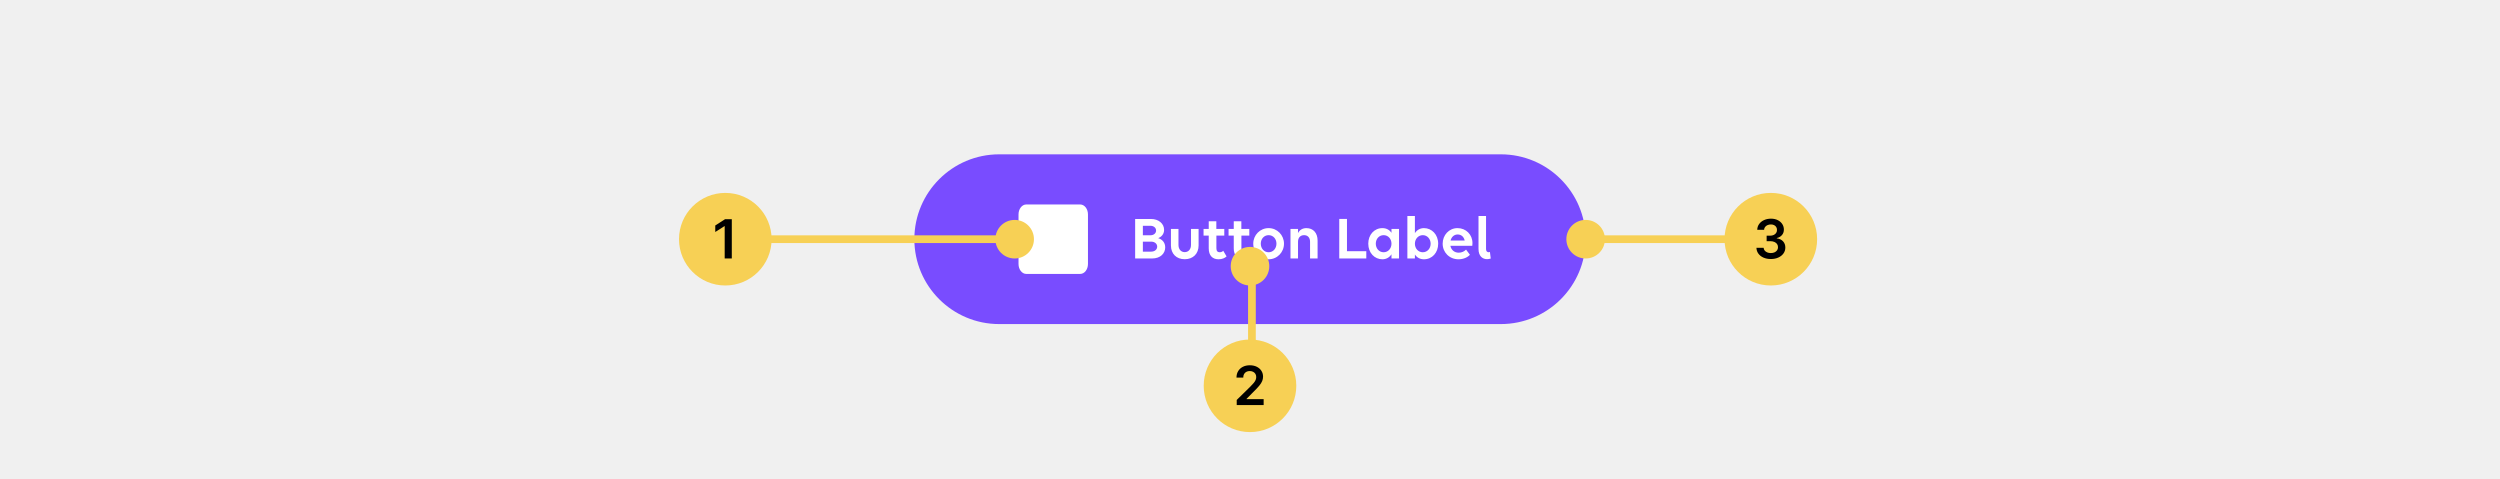
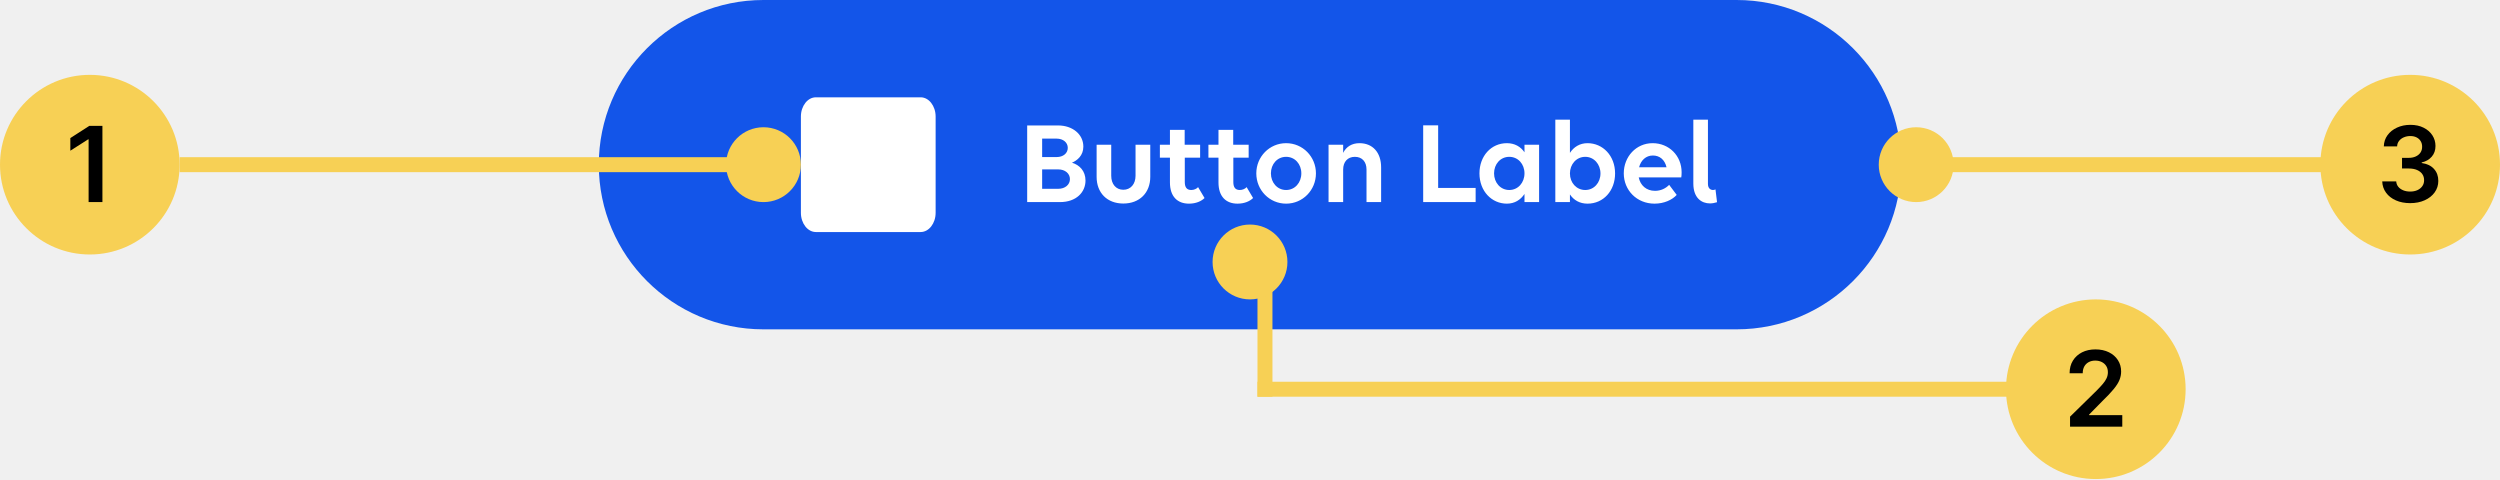
- <svg xmlns="http://www.w3.org/2000/svg" width="648" height="124" viewBox="0 0 648 124" fill="none">
-   <rect x="237" y="40" width="174" height="44" rx="22" fill="#794CFF" />
-   <path fill-rule="evenodd" clip-rule="evenodd" d="M264 55.571V68.429C264 69.843 264.9 71 266 71H280C281.1 71 282 69.843 282 68.429V55.571C282 54.157 281.1 53 280 53H266C264.9 53 264 54.157 264 55.571Z" fill="white" />
-   <path d="M294.231 67V56.76H298.359C300.279 56.76 301.735 57.928 301.735 59.592C301.735 60.792 300.903 61.448 300.215 61.736C301.223 62.04 302.023 62.84 302.023 64.12C302.023 65.656 300.823 67 298.599 67H294.231ZM298.167 58.52H296.231V60.984H298.167C299.047 60.984 299.655 60.472 299.655 59.752C299.655 59.032 299.031 58.52 298.167 58.52ZM298.391 62.632H296.231V65.224H298.391C299.287 65.224 299.943 64.68 299.943 63.928C299.943 63.176 299.287 62.632 298.391 62.632ZM305.46 59.336V63.48C305.46 64.6 306.1 65.352 307.076 65.352C308.052 65.352 308.708 64.6 308.708 63.48V59.336H310.676V63.624C310.676 65.768 309.236 67.192 307.076 67.192C304.916 67.192 303.508 65.768 303.508 63.624V59.336H305.46ZM311.96 61.064V59.336H313.304V57.352H315.272V59.336H317.336V61.064H315.288V64.328C315.288 65.048 315.576 65.384 316.152 65.384C316.52 65.384 316.872 65.224 317.064 65L317.928 66.456C317.512 66.872 316.792 67.208 315.848 67.208C314.296 67.208 313.304 66.248 313.304 64.376V61.064H311.96ZM318.445 61.064V59.336H319.789V57.352H321.757V59.336H323.821V61.064H321.773V64.328C321.773 65.048 322.061 65.384 322.637 65.384C323.005 65.384 323.357 65.224 323.549 65L324.413 66.456C323.997 66.872 323.277 67.208 322.333 67.208C320.781 67.208 319.789 66.248 319.789 64.376V61.064H318.445ZM328.826 67.208C326.602 67.208 324.842 65.4 324.842 63.16C324.842 60.936 326.602 59.128 328.826 59.128C331.05 59.128 332.81 60.936 332.81 63.16C332.81 65.4 331.05 67.208 328.826 67.208ZM328.826 65.384C330.01 65.384 330.858 64.392 330.858 63.16C330.858 61.928 330.01 60.952 328.826 60.952C327.642 60.952 326.794 61.928 326.794 63.16C326.794 64.392 327.642 65.384 328.826 65.384ZM334.494 67V59.336H336.446V60.424C336.846 59.608 337.614 59.128 338.622 59.128C340.382 59.128 341.518 60.36 341.518 62.36V67H339.566V62.648C339.566 61.608 338.974 60.952 338.014 60.952C337.054 60.952 336.446 61.608 336.446 62.648V67H334.494ZM347.137 67V56.744H349.137V65.112H354.145V67H347.137ZM358.319 67.208C356.303 67.208 354.655 65.56 354.655 63.16C354.655 60.856 356.207 59.128 358.319 59.128C359.359 59.128 360.159 59.592 360.671 60.344V59.336H362.623V67H360.671V65.912C360.159 66.696 359.359 67.208 358.319 67.208ZM358.639 65.384C359.823 65.384 360.671 64.392 360.671 63.16C360.671 61.928 359.823 60.952 358.639 60.952C357.455 60.952 356.607 61.928 356.607 63.16C356.607 64.392 357.455 65.384 358.639 65.384ZM369.095 59.128C371.111 59.128 372.775 60.776 372.775 63.176C372.775 65.48 371.223 67.208 369.095 67.208C368.055 67.208 367.255 66.744 366.743 65.976V67H364.791V55.992H366.743V60.424C367.255 59.64 368.055 59.128 369.095 59.128ZM368.791 60.952C367.607 60.952 366.743 61.944 366.743 63.176C366.743 64.408 367.607 65.384 368.791 65.384C369.959 65.384 370.823 64.408 370.823 63.176C370.823 61.944 369.959 60.952 368.791 60.952ZM378.048 67.208C375.664 67.208 373.936 65.4 373.936 63.16C373.936 60.936 375.584 59.128 377.792 59.128C379.984 59.128 381.664 60.808 381.664 63.016C381.664 63.272 381.648 63.576 381.616 63.704H375.936C376.144 64.76 376.944 65.496 378.112 65.496C378.896 65.496 379.552 65.16 380 64.696L381.008 66.04C380.416 66.696 379.328 67.208 378.048 67.208ZM377.824 60.776C376.896 60.776 376.224 61.416 375.984 62.344H379.648C379.408 61.32 378.72 60.776 377.824 60.776ZM386.189 65.304L386.397 67.016C386.109 67.112 385.741 67.176 385.453 67.176C384.349 67.176 383.229 66.472 383.229 64.52V55.992H385.181V64.568C385.181 65.16 385.517 65.384 385.869 65.384C385.965 65.384 386.093 65.352 386.189 65.304Z" fill="white" />
-   <rect x="325.5" y="73" width="30" height="2" transform="rotate(90 325.5 73)" fill="#F7D055" />
-   <rect x="176" y="50" width="24" height="24" rx="12" fill="#F7D055" />
-   <path d="M189.683 56.818V67H187.838V58.613H187.779L185.397 60.134V58.444L187.928 56.818H189.683Z" fill="black" />
-   <rect x="312" y="88" width="24" height="24" rx="12" fill="#F7D055" />
-   <path d="M320.557 105V103.668L324.092 100.202C324.43 99.861 324.712 99.558 324.937 99.293C325.163 99.028 325.332 98.771 325.444 98.522C325.557 98.273 325.613 98.008 325.613 97.727C325.613 97.405 325.54 97.13 325.395 96.901C325.249 96.669 325.048 96.49 324.793 96.364C324.538 96.238 324.248 96.175 323.923 96.175C323.588 96.175 323.295 96.245 323.043 96.384C322.791 96.52 322.596 96.714 322.456 96.966C322.32 97.218 322.252 97.518 322.252 97.866H320.498C320.498 97.219 320.645 96.658 320.94 96.18C321.235 95.703 321.641 95.334 322.158 95.072C322.678 94.81 323.275 94.679 323.948 94.679C324.631 94.679 325.23 94.807 325.748 95.062C326.265 95.317 326.666 95.667 326.951 96.111C327.239 96.555 327.383 97.062 327.383 97.632C327.383 98.013 327.31 98.388 327.164 98.756C327.019 99.124 326.762 99.531 326.394 99.979C326.029 100.426 325.517 100.968 324.858 101.604L323.103 103.389V103.459H327.537V105H320.557Z" fill="black" />
-   <rect x="447" y="50" width="24" height="24" rx="12" fill="#F7D055" />
-   <path d="M458.999 67.139C458.283 67.139 457.647 67.017 457.09 66.771C456.537 66.526 456.099 66.185 455.778 65.747C455.456 65.31 455.286 64.804 455.266 64.231H457.135C457.152 64.506 457.243 64.746 457.408 64.952C457.574 65.154 457.795 65.311 458.07 65.424C458.345 65.537 458.653 65.593 458.994 65.593C459.359 65.593 459.682 65.53 459.964 65.404C460.246 65.275 460.466 65.096 460.625 64.867C460.784 64.638 460.862 64.375 460.859 64.077C460.862 63.769 460.783 63.497 460.62 63.261C460.458 63.026 460.222 62.842 459.914 62.709C459.609 62.577 459.241 62.511 458.81 62.511H457.911V61.089H458.81C459.165 61.089 459.475 61.028 459.74 60.905C460.009 60.782 460.219 60.61 460.372 60.388C460.524 60.162 460.599 59.902 460.595 59.607C460.599 59.319 460.534 59.069 460.401 58.856C460.272 58.641 460.088 58.474 459.85 58.354C459.614 58.235 459.337 58.175 459.019 58.175C458.708 58.175 458.419 58.232 458.154 58.344C457.889 58.457 457.675 58.618 457.513 58.827C457.35 59.032 457.264 59.278 457.254 59.562H455.479C455.493 58.992 455.657 58.492 455.972 58.061C456.29 57.627 456.714 57.289 457.244 57.047C457.775 56.802 458.37 56.679 459.029 56.679C459.709 56.679 460.299 56.807 460.799 57.062C461.303 57.314 461.692 57.653 461.967 58.081C462.243 58.508 462.38 58.981 462.38 59.498C462.383 60.071 462.214 60.552 461.873 60.94C461.535 61.327 461.091 61.581 460.541 61.7V61.78C461.256 61.879 461.805 62.144 462.186 62.575C462.571 63.003 462.761 63.535 462.758 64.171C462.758 64.741 462.595 65.252 462.271 65.702C461.949 66.15 461.505 66.501 460.938 66.756C460.375 67.012 459.729 67.139 458.999 67.139Z" fill="black" />
-   <rect x="198" y="61" width="62" height="2" fill="#F7D055" />
-   <circle cx="263" cy="62" r="5" fill="#F7D055" />
-   <circle cx="411" cy="62" r="5" fill="#F7D055" />
-   <circle cx="324" cy="69" r="5" fill="#F7D055" />
-   <rect x="411" y="61" width="37" height="2" fill="#F7D055" />
+ <svg xmlns="http://www.w3.org/2000/svg" width="334" height="64" viewBox="0 0 334 64" fill="none">
+   <rect x="80" width="174" height="44" rx="22" fill="#1355E9" />
+   <path fill-rule="evenodd" clip-rule="evenodd" d="M107 15.571V28.429C107 29.843 107.9 31 109 31H123C124.1 31 125 29.843 125 28.429V15.571C125 14.157 124.1 13 123 13H109C107.9 13 107 14.157 107 15.571Z" fill="white" />
+   <path d="M137.231 27V16.76H141.359C143.279 16.76 144.735 17.928 144.735 19.592C144.735 20.792 143.903 21.448 143.215 21.736C144.223 22.04 145.023 22.84 145.023 24.12C145.023 25.656 143.823 27 141.599 27H137.231ZM141.167 18.52H139.231V20.984H141.167C142.047 20.984 142.655 20.472 142.655 19.752C142.655 19.032 142.031 18.52 141.167 18.52ZM141.391 22.632H139.231V25.224H141.391C142.287 25.224 142.943 24.68 142.943 23.928C142.943 23.176 142.287 22.632 141.391 22.632ZM148.46 19.336V23.48C148.46 24.6 149.1 25.352 150.076 25.352C151.052 25.352 151.708 24.6 151.708 23.48V19.336H153.676V23.624C153.676 25.768 152.236 27.192 150.076 27.192C147.916 27.192 146.508 25.768 146.508 23.624V19.336H148.46ZM154.96 21.064V19.336H156.304V17.352H158.272V19.336H160.336V21.064H158.288V24.328C158.288 25.048 158.576 25.384 159.152 25.384C159.52 25.384 159.872 25.224 160.064 25L160.928 26.456C160.512 26.872 159.792 27.208 158.848 27.208C157.296 27.208 156.304 26.248 156.304 24.376V21.064H154.96ZM161.445 21.064V19.336H162.789V17.352H164.757V19.336H166.821V21.064H164.773V24.328C164.773 25.048 165.061 25.384 165.637 25.384C166.005 25.384 166.357 25.224 166.549 25L167.413 26.456C166.997 26.872 166.277 27.208 165.333 27.208C163.781 27.208 162.789 26.248 162.789 24.376V21.064H161.445ZM171.826 27.208C169.602 27.208 167.842 25.4 167.842 23.16C167.842 20.936 169.602 19.128 171.826 19.128C174.05 19.128 175.81 20.936 175.81 23.16C175.81 25.4 174.05 27.208 171.826 27.208ZM171.826 25.384C173.01 25.384 173.858 24.392 173.858 23.16C173.858 21.928 173.01 20.952 171.826 20.952C170.642 20.952 169.794 21.928 169.794 23.16C169.794 24.392 170.642 25.384 171.826 25.384ZM177.494 27V19.336H179.446V20.424C179.846 19.608 180.614 19.128 181.622 19.128C183.382 19.128 184.518 20.36 184.518 22.36V27H182.566V22.648C182.566 21.608 181.974 20.952 181.014 20.952C180.054 20.952 179.446 21.608 179.446 22.648V27H177.494ZM190.137 27V16.744H192.137V25.112H197.145V27H190.137ZM201.319 27.208C199.303 27.208 197.655 25.56 197.655 23.16C197.655 20.856 199.207 19.128 201.319 19.128C202.359 19.128 203.159 19.592 203.671 20.344V19.336H205.623V27H203.671V25.912C203.159 26.696 202.359 27.208 201.319 27.208ZM201.639 25.384C202.823 25.384 203.671 24.392 203.671 23.16C203.671 21.928 202.823 20.952 201.639 20.952C200.455 20.952 199.607 21.928 199.607 23.16C199.607 24.392 200.455 25.384 201.639 25.384ZM212.095 19.128C214.111 19.128 215.775 20.776 215.775 23.176C215.775 25.48 214.223 27.208 212.095 27.208C211.055 27.208 210.255 26.744 209.743 25.976V27H207.791V15.992H209.743V20.424C210.255 19.64 211.055 19.128 212.095 19.128ZM211.791 20.952C210.607 20.952 209.743 21.944 209.743 23.176C209.743 24.408 210.607 25.384 211.791 25.384C212.959 25.384 213.823 24.408 213.823 23.176C213.823 21.944 212.959 20.952 211.791 20.952ZM221.048 27.208C218.664 27.208 216.936 25.4 216.936 23.16C216.936 20.936 218.584 19.128 220.792 19.128C222.984 19.128 224.664 20.808 224.664 23.016C224.664 23.272 224.648 23.576 224.616 23.704H218.936C219.144 24.76 219.944 25.496 221.112 25.496C221.896 25.496 222.552 25.16 223 24.696L224.008 26.04C223.416 26.696 222.328 27.208 221.048 27.208ZM220.824 20.776C219.896 20.776 219.224 21.416 218.984 22.344H222.648C222.408 21.32 221.72 20.776 220.824 20.776ZM229.189 25.304L229.397 27.016C229.109 27.112 228.741 27.176 228.453 27.176C227.349 27.176 226.229 26.472 226.229 24.52V15.992H228.181V24.568C228.181 25.16 228.517 25.384 228.869 25.384C228.965 25.384 229.093 25.352 229.189 25.304Z" fill="white" />
+   <rect x="170" y="34" width="19" height="2" transform="rotate(90 170 34)" fill="#F7D055" />
+   <rect y="10" width="24" height="24" rx="12" fill="#F7D055" />
+   <path d="M13.683 16.818V27H11.838V18.613H11.779L9.397 20.134V18.444L11.928 16.818H13.683Z" fill="black" />
+   <rect x="268" y="40" width="24" height="24" rx="12" fill="#F7D055" />
+   <path d="M276.557 57V55.668L280.092 52.202C280.43 51.861 280.712 51.558 280.937 51.293C281.163 51.028 281.332 50.771 281.444 50.522C281.557 50.273 281.613 50.008 281.613 49.727C281.613 49.405 281.54 49.13 281.395 48.901C281.249 48.669 281.048 48.49 280.793 48.364C280.538 48.238 280.248 48.175 279.923 48.175C279.588 48.175 279.295 48.245 279.043 48.384C278.791 48.52 278.596 48.714 278.456 48.966C278.32 49.218 278.252 49.518 278.252 49.866H276.498C276.498 49.219 276.645 48.658 276.94 48.18C277.235 47.703 277.641 47.334 278.158 47.072C278.678 46.81 279.275 46.679 279.948 46.679C280.631 46.679 281.23 46.807 281.748 47.062C282.265 47.317 282.666 47.667 282.951 48.111C283.239 48.555 283.383 49.062 283.383 49.632C283.383 50.013 283.31 50.388 283.164 50.756C283.019 51.124 282.762 51.531 282.394 51.979C282.029 52.426 281.517 52.968 280.858 53.604L279.103 55.389V55.459H283.537V57H276.557Z" fill="black" />
+   <rect x="310" y="10" width="24" height="24" rx="12" fill="#F7D055" />
+   <path d="M321.999 27.139C321.283 27.139 320.647 27.017 320.09 26.771C319.537 26.526 319.099 26.185 318.778 25.747C318.456 25.31 318.286 24.804 318.266 24.231H320.135C320.152 24.506 320.243 24.746 320.408 24.952C320.574 25.154 320.795 25.311 321.07 25.424C321.345 25.537 321.653 25.593 321.994 25.593C322.359 25.593 322.682 25.53 322.964 25.404C323.246 25.275 323.466 25.096 323.625 24.867C323.784 24.639 323.862 24.375 323.859 24.077C323.862 23.768 323.783 23.497 323.62 23.261C323.458 23.026 323.222 22.842 322.914 22.709C322.609 22.577 322.241 22.511 321.81 22.511H320.911V21.089H321.81C322.165 21.089 322.475 21.027 322.74 20.905C323.009 20.782 323.219 20.61 323.372 20.388C323.524 20.162 323.599 19.902 323.595 19.607C323.599 19.319 323.534 19.069 323.401 18.857C323.272 18.641 323.088 18.474 322.85 18.354C322.614 18.235 322.337 18.175 322.019 18.175C321.708 18.175 321.419 18.232 321.154 18.345C320.889 18.457 320.675 18.618 320.513 18.827C320.35 19.032 320.264 19.277 320.254 19.562H318.479C318.493 18.992 318.657 18.492 318.972 18.061C319.29 17.627 319.714 17.289 320.244 17.047C320.775 16.802 321.37 16.679 322.029 16.679C322.709 16.679 323.299 16.807 323.799 17.062C324.303 17.314 324.692 17.653 324.967 18.081C325.243 18.509 325.38 18.981 325.38 19.498C325.383 20.071 325.214 20.552 324.873 20.94C324.535 21.327 324.091 21.581 323.541 21.7V21.78C324.256 21.879 324.805 22.144 325.186 22.575C325.571 23.003 325.761 23.535 325.758 24.171C325.758 24.741 325.595 25.252 325.271 25.702C324.949 26.15 324.505 26.501 323.938 26.756C323.375 27.012 322.729 27.139 321.999 27.139Z" fill="black" />
+   <rect x="168" y="51" width="102" height="2" fill="#F7D055" />
+   <rect x="24" y="21" width="80" height="2" fill="#F7D055" />
+   <circle cx="102" cy="22" r="5" fill="#F7D055" />
+   <circle cx="256" cy="22" r="5" fill="#F7D055" />
+   <circle cx="167" cy="35" r="5" fill="#F7D055" />
+   <rect x="254" y="21" width="60" height="2" fill="#F7D055" />
</svg>
